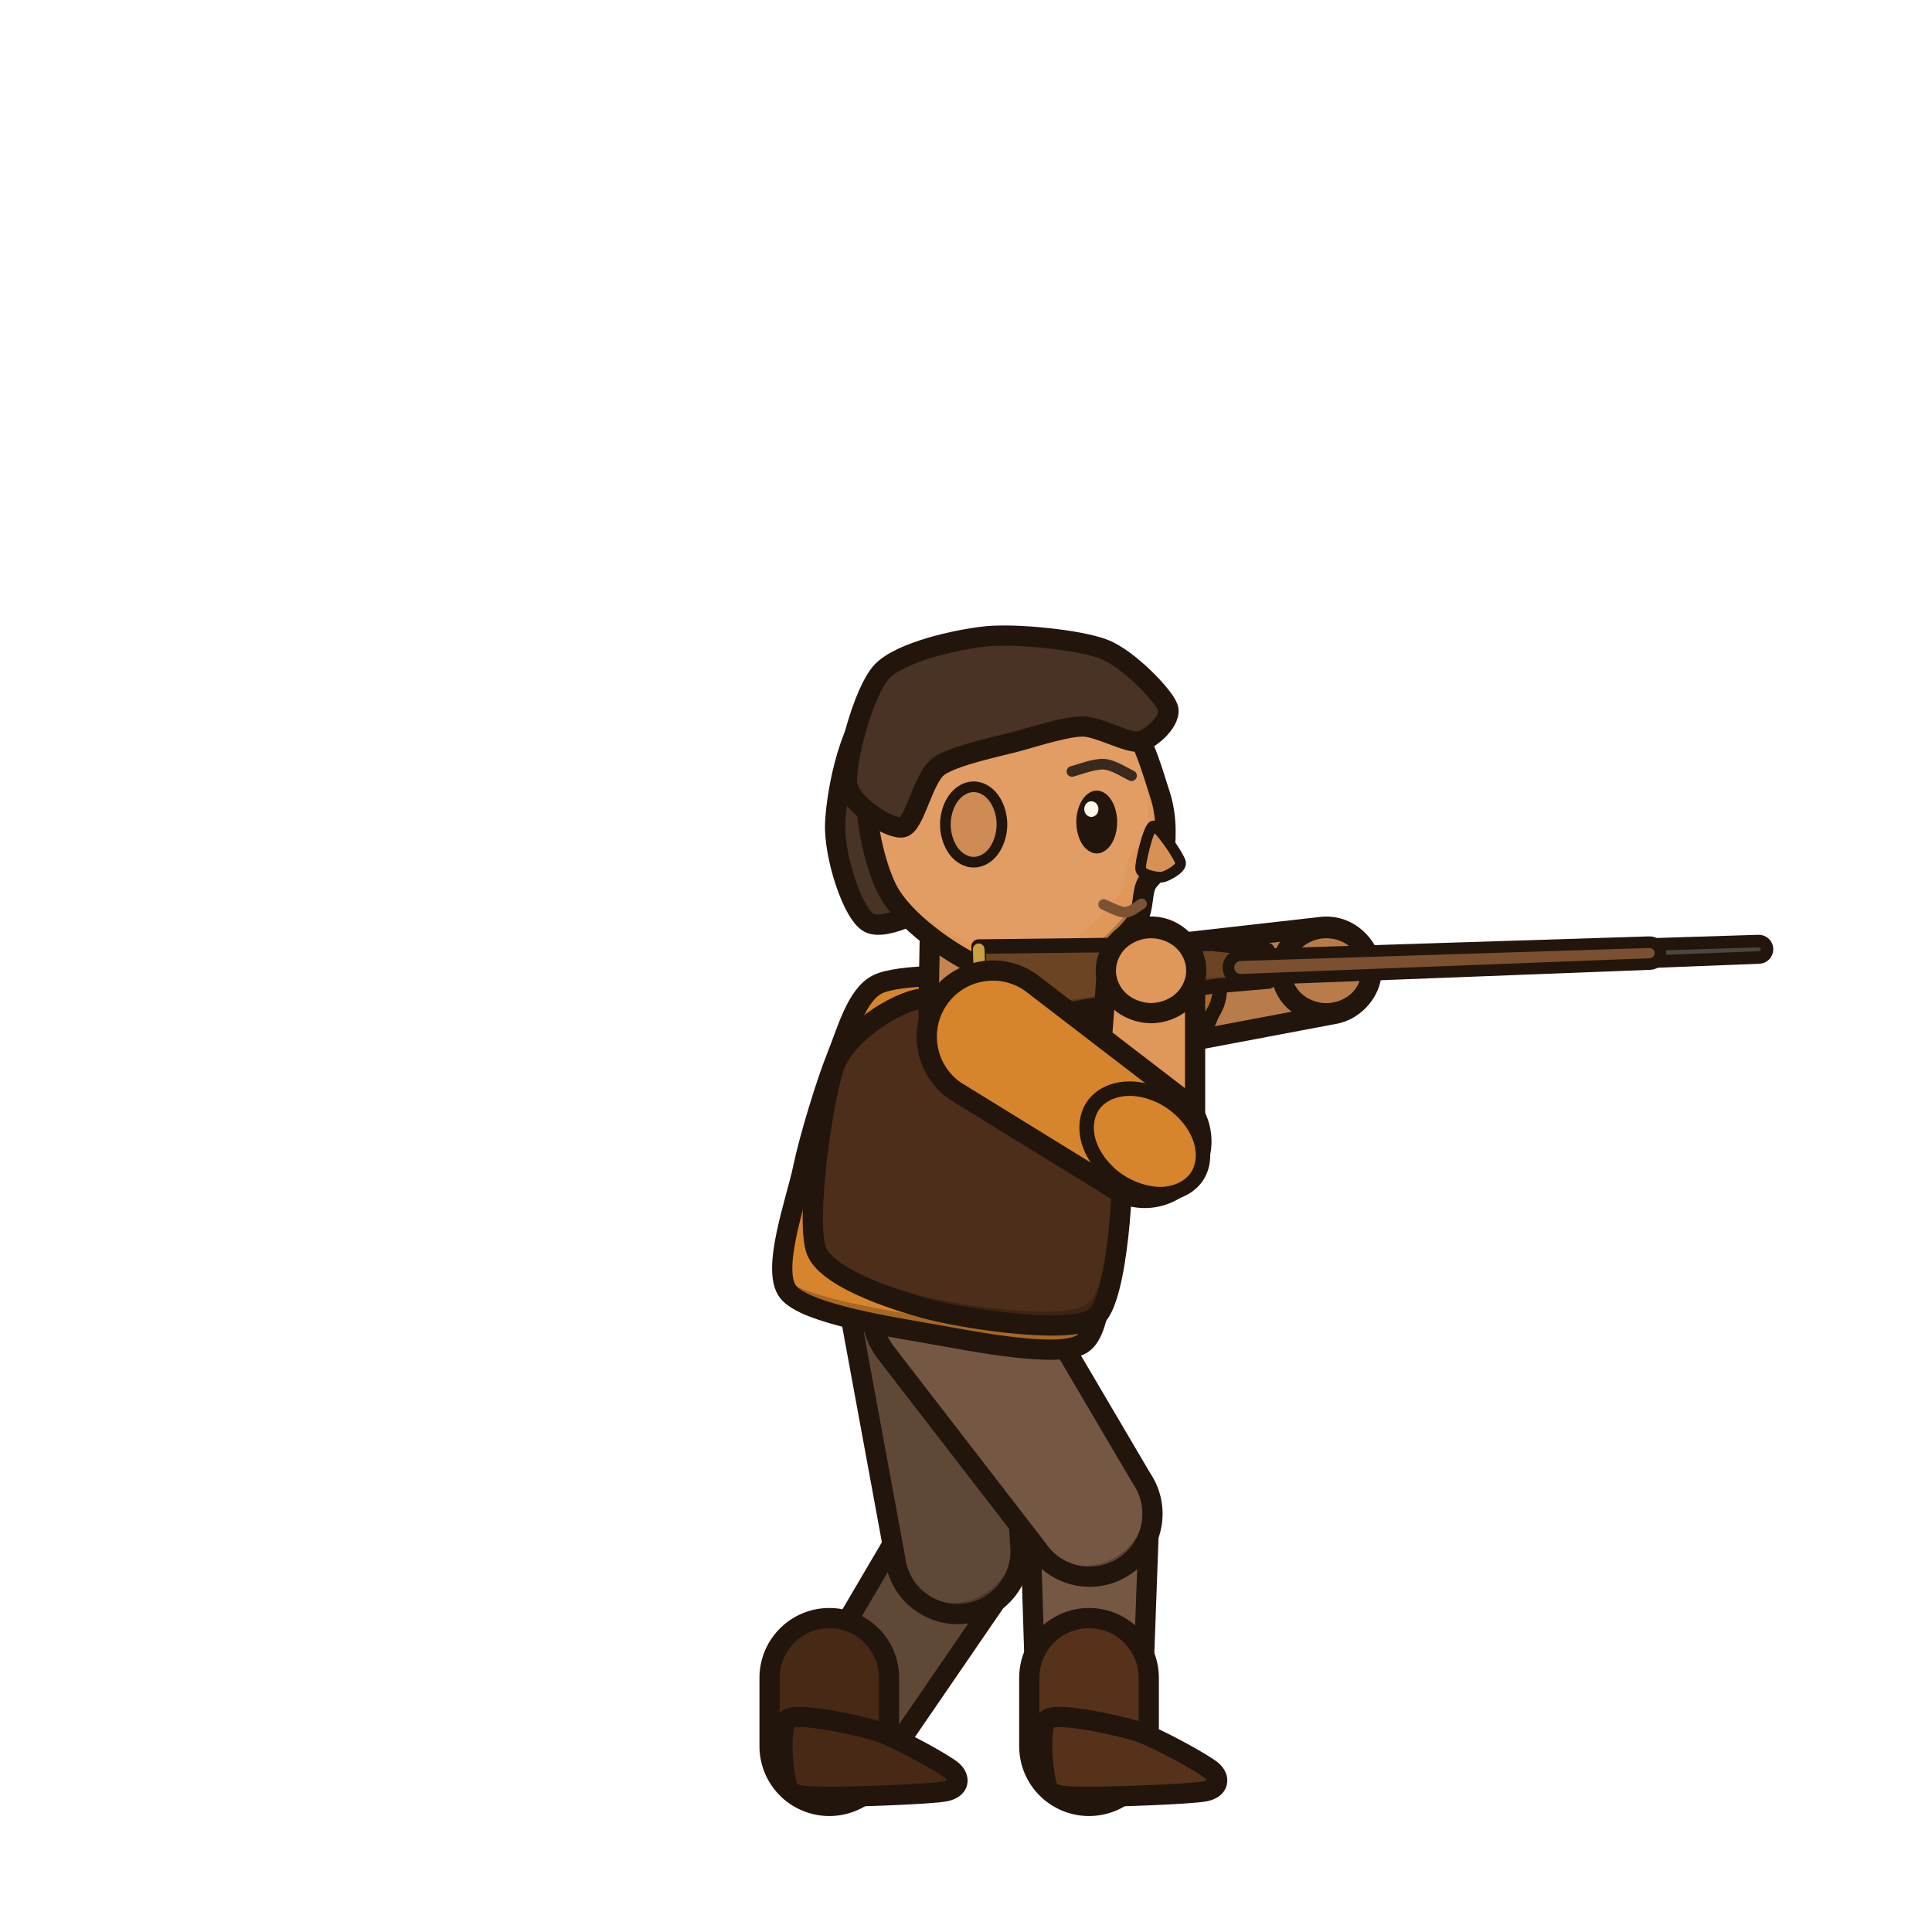
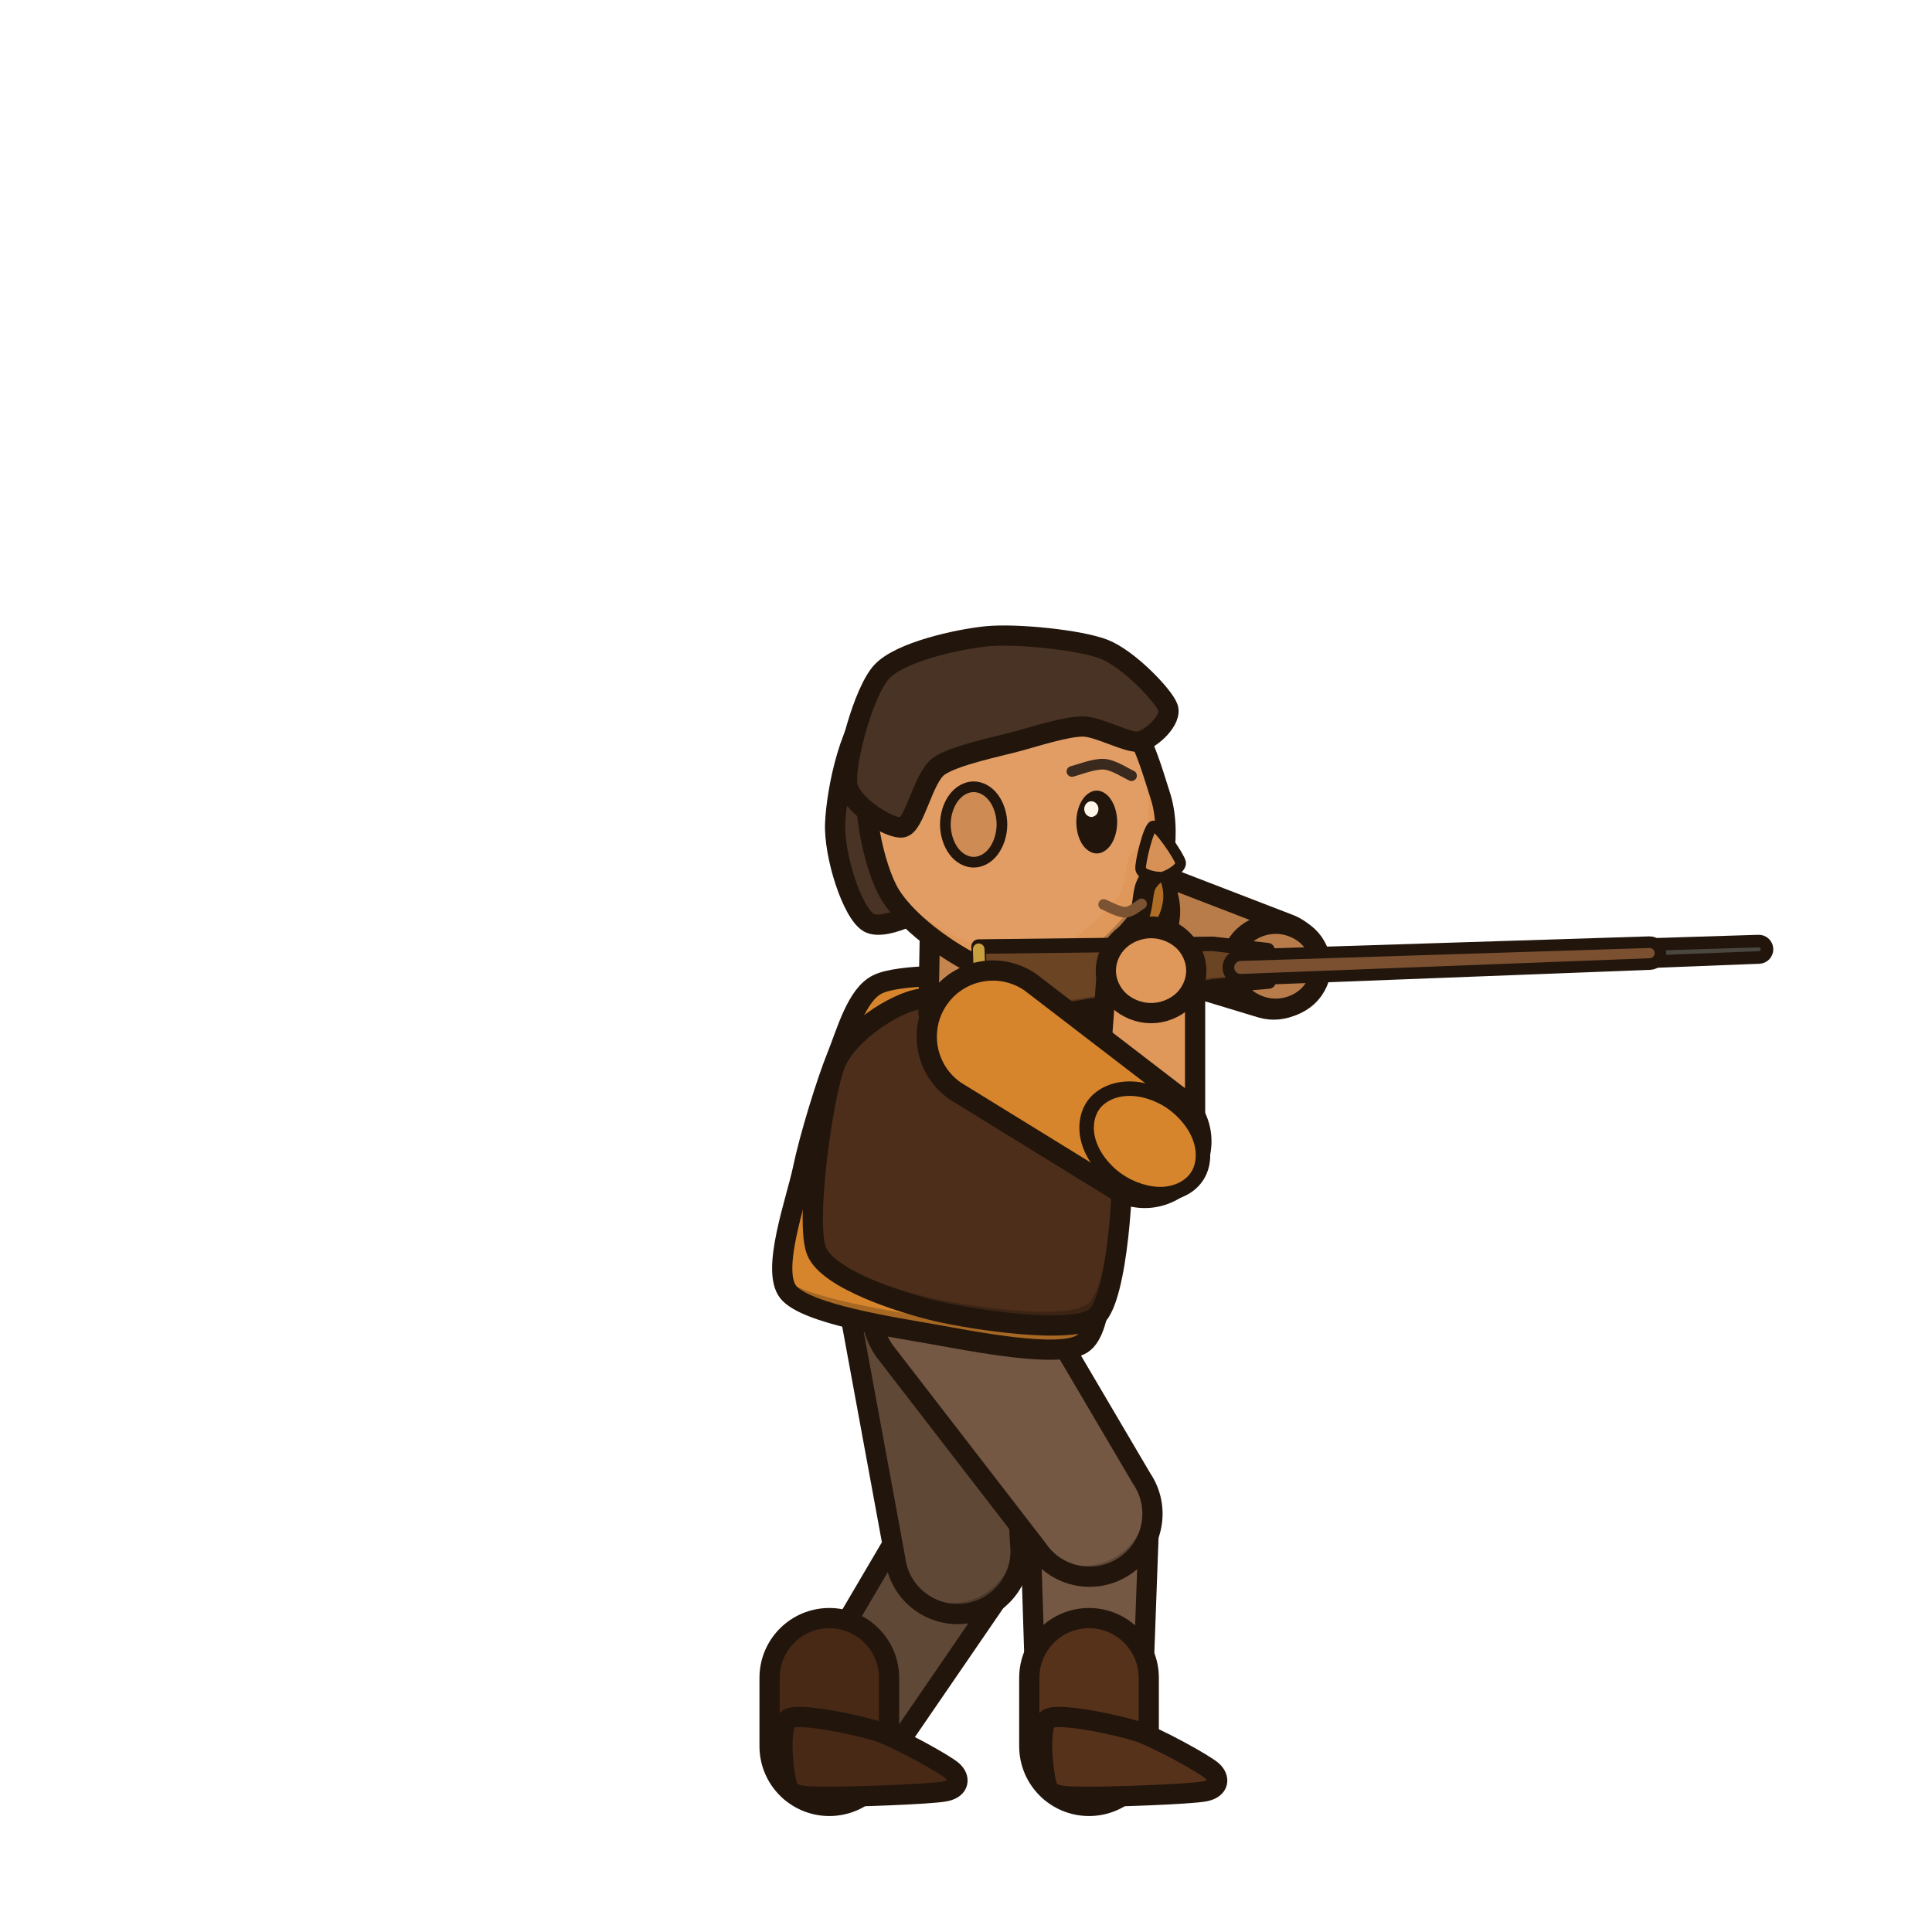
<svg xmlns="http://www.w3.org/2000/svg" width="400" height="400" viewBox="0 0 400 400">
  <defs>
    <clipPath id="ochre-aim-1-c-0">
-       <path d="M 13.45 62.21 L 25.88 63.62 A 3.22 3.22 0 0 0 26.84 57.25 L 14.55 54.93 A 3.68 3.68 0 0 0 13.45 62.21 Z" />
+       <path d="M 12.04 68.3 L 23.71 63.8 A 3.22 3.22 0 0 0 21.61 57.72 L 9.64 61.34 A 3.68 3.68 0 0 0 12.04 68.3 Z" />
    </clipPath>
    <clipPath id="ochre-aim-1-c-1">
-       <path d="M -0.2 60.55 L 13.16 62.62 A 4.14 4.14 0 0 0 14.84 54.52 L 1.77 51.09 A 4.83 4.83 0 0 0 -0.2 60.55 Z" />
+       <path d="M -2.44 59.42 L 8.08 67.91 A 4.14 4.14 0 0 0 13.6 61.74 L 4.01 52.22 A 4.83 4.83 0 0 0 -2.44 59.42 Z" />
    </clipPath>
    <clipPath id="ochre-aim-1-c-2">
-       <path d="M 29.67 60.43 C 29.67 61.24 29.31 62.06 28.7 62.63 C 28.1 63.21 27.22 63.55 26.36 63.55 C 25.5 63.55 24.63 63.21 24.02 62.63 C 23.41 62.06 23.05 61.24 23.05 60.43 C 23.05 59.63 23.41 58.8 24.02 58.23 C 24.63 57.66 25.5 57.32 26.36 57.32 C 27.22 57.32 28.1 57.66 28.7 58.23 C 29.31 58.8 29.67 59.63 29.67 60.43 Z" />
+       <path d="M 25.97 60.76 C 25.97 61.57 25.61 62.39 25 62.96 C 24.39 63.53 23.52 63.87 22.66 63.87 C 21.8 63.87 20.93 63.53 20.32 62.96 C 19.71 62.39 19.35 61.57 19.35 60.76 C 19.35 59.95 19.71 59.13 20.32 58.56 C 20.93 57.99 21.8 57.65 22.66 57.65 C 23.52 57.65 24.39 57.99 25 58.56 C 25.61 59.13 25.97 59.95 25.97 60.76 Z" />
    </clipPath>
    <clipPath id="ochre-aim-1-c-3">
      <path d="M 3.08 15.62 L -6.82 1.18 A 3.77 3.77 0 0 0 -13.18 5.22 L -4.3 20.31 A 4.37 4.37 0 0 0 3.08 15.62 Z" />
    </clipPath>
    <clipPath id="ochre-aim-1-c-4">
      <path d="M 2.92 36.82 L 3.96 18.52 A 4.6 4.6 0 0 0 -5.18 17.42 L -8.5 35.46 A 5.75 5.75 0 0 0 2.92 36.82 Z" />
    </clipPath>
    <clipPath id="ochre-aim-1-c-5">
      <path d="M -14.37 3.7 L -14.37 8.7 A 4.37 4.37 0 0 0 -5.63 8.7 L -5.63 3.7 A 4.37 4.37 0 0 0 -14.37 3.7 Z" />
    </clipPath>
    <clipPath id="ochre-aim-1-c-6">
      <path d="M -13 0.6 C -13.35 1.27 -13.76 5.21 -13 5.7 C -12.24 6.19 -7.9 5.24 -6.5 4.8 C -5.1 4.36 -1.58 2.41 -1 1.9 C -0.42 1.39 -0.45 0.62 -1.5 0.4 C -2.55 0.18 -8.66 -0.02 -10 0 C -11.34 0.02 -12.65 -0.06 -13 0.6 Z" />
    </clipPath>
    <clipPath id="ochre-aim-1-c-7">
      <path d="M 13.41 20.69 L 12.77 3.19 A 3.77 3.77 0 0 0 5.23 3.21 L 4.67 20.71 A 4.37 4.37 0 0 0 13.41 20.69 Z" />
    </clipPath>
    <clipPath id="ochre-aim-1-c-8">
      <path d="M 3.55 39.08 L 12.85 23.28 A 4.6 4.6 0 0 0 5.23 18.12 L -5.98 32.64 A 5.75 5.75 0 0 0 3.55 39.08 Z" />
    </clipPath>
    <clipPath id="ochre-aim-1-c-9">
      <path d="M 4.63 3.7 L 4.63 8.7 A 4.37 4.37 0 0 0 13.37 8.7 L 13.37 3.7 A 4.37 4.37 0 0 0 4.63 3.7 Z" />
    </clipPath>
    <clipPath id="ochre-aim-1-c-10">
      <path d="M 6 0.6 C 5.65 1.27 5.24 5.21 6 5.7 C 6.76 6.19 11.1 5.24 12.5 4.8 C 13.9 4.36 17.42 2.41 18 1.9 C 18.58 1.39 18.55 0.62 17.5 0.4 C 16.45 0.18 10.34 -0.02 9 0 C 7.66 0.02 6.35 -0.06 6 0.6 Z" />
    </clipPath>
    <clipPath id="ochre-aim-1-c-11">
      <path d="M -13.01 36.93 C -14.28 38.54 -12.41 43.63 -11.93 45.93 C -11.46 48.22 -10.19 52.33 -9.46 54.13 C -8.73 55.93 -8.01 58.69 -6.46 59.44 C -4.91 60.19 -0.03 60.17 2.19 59.78 C 4.42 59.39 8.88 57.83 10.21 56.5 C 11.53 55.18 12.1 51.79 12.13 49.86 C 12.15 47.92 10.88 44.22 10.4 41.99 C 9.91 39.76 10.2 34.22 8.49 33.13 C 6.79 32.05 0.48 33.33 -2.38 33.83 C -5.25 34.34 -11.73 35.31 -13.01 36.93 Z" />
    </clipPath>
    <clipPath id="ochre-aim-1-c-12">
      <path d="M -10.93 39.91 C -11.8 42.03 -10.44 51.52 -9.54 53.68 C -8.64 55.83 -5.21 58.15 -3.21 58.4 C -1.2 58.65 5.97 57.03 7.67 55.78 C 9.38 54.53 11.18 50.06 11.4 47.65 C 11.61 45.24 11.11 36.55 9.53 35.13 C 7.96 33.72 0.3 34.95 -2.09 35.51 C -4.47 36.06 -10.06 37.79 -10.93 39.91 Z" />
    </clipPath>
    <clipPath id="ochre-aim-1-c-13">
      <path d="M 6.03 83.43 C 4.7 84.21 -4.07 82.21 -6.28 80.49 C -8.49 78.76 -9.46 73.61 -9.57 71.26 C -9.69 68.92 -8.32 64.6 -7.09 63.94 C -5.86 63.28 -2.36 65.06 -0.91 66.62 C 0.54 68.19 2.15 72.6 3.14 74.99 C 4.12 77.37 7.37 82.65 6.03 83.43 Z" />
    </clipPath>
    <clipPath id="ochre-aim-1-c-14">
      <path d="M -2.74 57.9 L -2.64 63.25 A 4.37 4.37 0 0 0 6.08 62.71 L 5.53 57.4 A 4.14 4.14 0 0 0 -2.74 57.9 Z" />
    </clipPath>
    <clipPath id="ochre-aim-1-c-15">
      <path d="M -6.92 76.27 C -5.93 78.74 -1.83 82.28 0.81 82.87 C 3.44 83.47 8.64 81.66 10.65 80.22 C 12.66 78.79 13.63 75.02 14.2 73.29 C 14.77 71.56 14.61 69.65 14.45 68.66 C 14.3 67.67 13.49 67.41 13.16 66.68 C 12.83 65.94 13.06 64.71 12.26 63.74 C 11.47 62.78 9.56 60.7 7.87 60.24 C 6.18 59.79 3.03 59.8 0.99 60.73 C -1.06 61.65 -4.58 64.05 -5.77 66.39 C -6.95 68.72 -7.9 73.79 -6.92 76.27 Z" />
    </clipPath>
    <clipPath id="ochre-aim-1-c-16">
      <path d="M -8.69 74.08 C -8.89 75.6 -7.51 80.88 -6.15 82.32 C -4.79 83.76 -0.64 84.68 1.52 84.9 C 3.69 85.11 8.34 84.64 10.1 83.95 C 11.87 83.26 14.41 80.61 14.76 79.71 C 15.12 78.81 13.57 77.38 12.74 77.2 C 11.92 77.01 9.74 78.29 8.56 78.3 C 7.37 78.3 5.28 77.63 3.87 77.24 C 2.46 76.85 -0.89 76.19 -2.03 75.35 C -3.16 74.5 -3.75 71.09 -4.64 70.92 C -5.53 70.75 -8.48 72.56 -8.69 74.08 Z" />
    </clipPath>
    <clipPath id="ochre-aim-1-c-17">
      <path d="M 1.12 56.6 L 18.15 59.3 L 22.14 59.64 L 22.06 61.94 L 18.04 62.4 L 0.92 62.2 Z" />
    </clipPath>
    <clipPath id="ochre-aim-1-c-18">
      <path d="M 9.4 48.08 L 10.32 60.56 A 3.22 3.22 0 0 0 16.76 60.32 L 16.76 47.81 A 3.68 3.68 0 0 0 9.4 48.08 Z" />
    </clipPath>
    <clipPath id="ochre-aim-1-c-19">
      <path d="M 4.71 59.59 L 15.43 51.36 A 4.14 4.14 0 0 0 10.73 44.54 L -0.78 51.63 A 4.83 4.83 0 0 0 4.71 59.59 Z" />
    </clipPath>
    <clipPath id="ochre-aim-1-c-20">
      <path d="M 16.85 60.44 C 16.85 61.25 16.49 62.07 15.88 62.64 C 15.27 63.21 14.4 63.55 13.54 63.55 C 12.68 63.55 11.81 63.21 11.2 62.64 C 10.59 62.07 10.23 61.25 10.23 60.44 C 10.23 59.63 10.59 58.81 11.2 58.24 C 11.81 57.67 12.68 57.33 13.54 57.33 C 14.4 57.33 15.27 57.67 15.88 58.24 C 16.49 58.81 16.85 59.63 16.85 60.44 Z" />
    </clipPath>
  </defs>
  <g filter="url(#grain)" stroke-linejoin="round" stroke-linecap="round">
    <g transform="translate(200 372) scale(2.83 -2.83)">
      <g clip-path="url(#ochre-aim-1-c-0)">
-         <path d="M 13.45 62.21 L 25.88 63.62 A 3.22 3.22 0 0 0 26.84 57.25 L 14.55 54.93 A 3.68 3.68 0 0 0 13.45 62.21 Z" fill="#90613a" />
-         <path d="M 13.45 62.21 L 25.88 63.62 A 3.22 3.22 0 0 0 26.84 57.25 L 14.55 54.93 A 3.68 3.68 0 0 0 13.45 62.21 Z" fill="#b87c4a" transform="translate(-0.33 0.6)" />
+         <path d="M 12.04 68.3 L 23.71 63.8 A 3.22 3.22 0 0 0 21.61 57.72 L 9.64 61.34 A 3.68 3.68 0 0 0 12.04 68.3 Z" fill="#90613a" />
+         <path d="M 12.04 68.3 L 23.71 63.8 A 3.22 3.22 0 0 0 21.61 57.72 L 9.64 61.34 A 3.68 3.68 0 0 0 12.04 68.3 Z" fill="#b87c4a" transform="translate(-0.33 0.6)" />
      </g>
-       <path d="M 13.45 62.21 L 25.88 63.62 A 3.22 3.22 0 0 0 26.84 57.25 L 14.55 54.93 A 3.68 3.68 0 0 0 13.45 62.21 Z" fill="none" stroke="#22150c" stroke-width="1.48" stroke-linejoin="round" />
+       <path d="M 12.04 68.3 L 23.71 63.8 A 3.22 3.22 0 0 0 21.61 57.72 L 9.64 61.34 A 3.68 3.68 0 0 0 12.04 68.3 Z" fill="none" stroke="#22150c" stroke-width="1.48" stroke-linejoin="round" />
      <g clip-path="url(#ochre-aim-1-c-1)">
-         <path d="M -0.2 60.55 L 13.16 62.62 A 4.14 4.14 0 0 0 14.84 54.52 L 1.77 51.09 A 4.83 4.83 0 0 0 -0.2 60.55 Z" fill="#89551d" />
-         <path d="M -0.2 60.55 L 13.16 62.62 A 4.14 4.14 0 0 0 14.84 54.52 L 1.77 51.09 A 4.83 4.83 0 0 0 -0.2 60.55 Z" fill="#af6d25" transform="translate(-0.38 0.7)" />
+         <path d="M -2.44 59.42 L 8.08 67.91 A 4.14 4.14 0 0 0 13.6 61.74 L 4.01 52.22 A 4.83 4.83 0 0 0 -2.44 59.42 Z" fill="#89551d" />
+         <path d="M -2.44 59.42 L 8.08 67.91 A 4.14 4.14 0 0 0 13.6 61.74 L 4.01 52.22 A 4.83 4.83 0 0 0 -2.44 59.42 Z" fill="#af6d25" transform="translate(-0.38 0.7)" />
      </g>
-       <path d="M -0.2 60.55 L 13.16 62.62 A 4.14 4.14 0 0 0 14.84 54.52 L 1.77 51.09 A 4.83 4.83 0 0 0 -0.2 60.55 Z" fill="none" stroke="#22150c" stroke-width="1.48" stroke-linejoin="round" />
-       <path d="M 18.5 59.51 C 18.32 60.38 17.64 61.17 16.69 61.62 C 15.73 62.07 14.46 62.19 13.3 61.95 C 12.13 61.7 11.02 61.09 10.32 60.29 C 9.62 59.5 9.31 58.51 9.5 57.63 C 9.68 56.76 10.36 55.97 11.31 55.52 C 12.27 55.07 13.54 54.95 14.7 55.19 C 15.87 55.43 16.99 56.05 17.68 56.84 C 18.38 57.63 18.69 58.63 18.5 59.51 Z" fill="#af6d25" />
-       <path d="M 18.5 59.51 C 18.32 60.38 17.64 61.17 16.69 61.62 C 15.73 62.07 14.46 62.19 13.3 61.95 C 12.13 61.7 11.02 61.09 10.32 60.29 C 9.62 59.5 9.31 58.51 9.5 57.63 C 9.68 56.76 10.36 55.97 11.31 55.52 C 12.27 55.07 13.54 54.95 14.7 55.19 C 15.87 55.43 16.99 56.05 17.68 56.84 C 18.38 57.63 18.69 58.63 18.5 59.51 Z" fill="none" stroke="#22150c" stroke-width="1.06" stroke-linejoin="round" />
+       <path d="M -2.44 59.42 L 8.08 67.91 A 4.14 4.14 0 0 0 13.6 61.74 L 4.01 52.22 A 4.83 4.83 0 0 0 -2.44 59.42 Z" fill="none" stroke="#22150c" stroke-width="1.48" stroke-linejoin="round" />
+       <path d="M 14.27 67.89 C 13.67 68.56 12.68 68.9 11.63 68.81 C 10.58 68.72 9.43 68.19 8.54 67.39 C 7.65 66.6 7 65.51 6.79 64.47 C 6.58 63.44 6.82 62.42 7.41 61.76 C 8.01 61.09 8.99 60.75 10.04 60.84 C 11.09 60.93 12.25 61.46 13.14 62.26 C 14.03 63.05 14.68 64.14 14.89 65.18 C 15.1 66.21 14.86 67.23 14.27 67.89 Z" fill="#af6d25" />
+       <path d="M 14.27 67.89 C 13.67 68.56 12.68 68.9 11.63 68.81 C 10.58 68.72 9.43 68.19 8.54 67.39 C 7.65 66.6 7 65.51 6.79 64.47 C 6.58 63.44 6.82 62.42 7.41 61.76 C 8.01 61.09 8.99 60.75 10.04 60.84 C 11.09 60.93 12.25 61.46 13.14 62.26 C 14.03 63.05 14.68 64.14 14.89 65.18 C 15.1 66.21 14.86 67.23 14.27 67.89 Z" fill="none" stroke="#22150c" stroke-width="1.06" stroke-linejoin="round" />
      <g clip-path="url(#ochre-aim-1-c-2)">
-         <path d="M 29.67 60.43 C 29.67 61.24 29.31 62.06 28.7 62.63 C 28.1 63.21 27.22 63.55 26.36 63.55 C 25.5 63.55 24.63 63.21 24.02 62.63 C 23.41 62.06 23.05 61.24 23.05 60.43 C 23.05 59.63 23.41 58.8 24.02 58.23 C 24.63 57.66 25.5 57.32 26.36 57.32 C 27.22 57.32 28.1 57.66 28.7 58.23 C 29.31 58.8 29.67 59.63 29.67 60.43 Z" fill="#90613a" />
-         <path d="M 29.67 60.43 C 29.67 61.24 29.31 62.06 28.7 62.63 C 28.1 63.21 27.22 63.55 26.36 63.55 C 25.5 63.55 24.63 63.21 24.02 62.63 C 23.41 62.06 23.05 61.24 23.05 60.43 C 23.05 59.63 23.41 58.8 24.02 58.23 C 24.63 57.66 25.5 57.32 26.36 57.32 C 27.22 57.32 28.1 57.66 28.7 58.23 C 29.31 58.8 29.67 59.63 29.67 60.43 Z" fill="#b87c4a" transform="translate(-0.22 0.4)" />
+         <path d="M 25.97 60.76 C 25.97 61.57 25.61 62.39 25 62.96 C 24.39 63.53 23.52 63.87 22.66 63.87 C 21.8 63.87 20.93 63.53 20.32 62.96 C 19.71 62.39 19.35 61.57 19.35 60.76 C 19.35 59.95 19.71 59.13 20.32 58.56 C 20.93 57.99 21.8 57.65 22.66 57.65 C 23.52 57.65 24.39 57.99 25 58.56 C 25.61 59.13 25.97 59.95 25.97 60.76 Z" fill="#90613a" />
+         <path d="M 25.97 60.76 C 25.97 61.57 25.61 62.39 25 62.96 C 24.39 63.53 23.52 63.87 22.66 63.87 C 21.8 63.87 20.93 63.53 20.32 62.96 C 19.71 62.39 19.35 61.57 19.35 60.76 C 19.35 59.95 19.71 59.13 20.32 58.56 C 20.93 57.99 21.8 57.65 22.66 57.65 C 23.52 57.65 24.39 57.99 25 58.56 C 25.61 59.13 25.97 59.95 25.97 60.76 Z" fill="#b87c4a" transform="translate(-0.22 0.4)" />
      </g>
-       <path d="M 29.67 60.43 C 29.67 61.24 29.31 62.06 28.7 62.63 C 28.1 63.21 27.22 63.55 26.36 63.55 C 25.5 63.55 24.63 63.21 24.02 62.63 C 23.41 62.06 23.05 61.24 23.05 60.43 C 23.05 59.63 23.41 58.8 24.02 58.23 C 24.63 57.66 25.5 57.32 26.36 57.32 C 27.22 57.32 28.1 57.66 28.7 58.23 C 29.31 58.8 29.67 59.63 29.67 60.43 Z" fill="none" stroke="#22150c" stroke-width="1.48" stroke-linejoin="round" />
+       <path d="M 25.97 60.76 C 25.97 61.57 25.61 62.39 25 62.96 C 24.39 63.53 23.52 63.87 22.66 63.87 C 21.8 63.87 20.93 63.53 20.32 62.96 C 19.71 62.39 19.35 61.57 19.35 60.76 C 19.35 59.95 19.71 59.13 20.32 58.56 C 20.93 57.99 21.8 57.65 22.66 57.65 C 23.52 57.65 24.39 57.99 25 58.56 C 25.61 59.13 25.97 59.95 25.97 60.76 Z" fill="none" stroke="#22150c" stroke-width="1.48" stroke-linejoin="round" />
      <g clip-path="url(#ochre-aim-1-c-3)">
        <path d="M 3.08 15.62 L -6.82 1.18 A 3.77 3.77 0 0 0 -13.18 5.22 L -4.3 20.31 A 4.37 4.37 0 0 0 3.08 15.62 Z" fill="#4b382b" />
        <path d="M 3.08 15.62 L -6.82 1.18 A 3.77 3.77 0 0 0 -13.18 5.22 L -4.3 20.31 A 4.37 4.37 0 0 0 3.08 15.62 Z" fill="#604837" transform="translate(-0.38 0.7)" />
      </g>
      <path d="M 3.08 15.62 L -6.82 1.18 A 3.77 3.77 0 0 0 -13.18 5.22 L -4.3 20.31 A 4.37 4.37 0 0 0 3.08 15.62 Z" fill="none" stroke="#22150c" stroke-width="1.48" stroke-linejoin="round" />
      <g clip-path="url(#ochre-aim-1-c-4)">
        <path d="M 2.92 36.82 L 3.96 18.52 A 4.6 4.6 0 0 0 -5.18 17.42 L -8.5 35.46 A 5.75 5.75 0 0 0 2.92 36.82 Z" fill="#4b382b" />
        <path d="M 2.92 36.82 L 3.96 18.52 A 4.6 4.6 0 0 0 -5.18 17.42 L -8.5 35.46 A 5.75 5.75 0 0 0 2.92 36.82 Z" fill="#604837" transform="translate(-0.44 0.8)" />
      </g>
      <path d="M 2.92 36.82 L 3.96 18.52 A 4.6 4.6 0 0 0 -5.18 17.42 L -8.5 35.46 A 5.75 5.75 0 0 0 2.92 36.82 Z" fill="none" stroke="#22150c" stroke-width="1.48" stroke-linejoin="round" />
      <g clip-path="url(#ochre-aim-1-c-5)">
        <path d="M -14.37 3.7 L -14.37 8.7 A 4.37 4.37 0 0 0 -5.63 8.7 L -5.63 3.7 A 4.37 4.37 0 0 0 -14.37 3.7 Z" fill="#372011" />
        <path d="M -14.37 3.7 L -14.37 8.7 A 4.37 4.37 0 0 0 -5.63 8.7 L -5.63 3.7 A 4.37 4.37 0 0 0 -14.37 3.7 Z" fill="#472916" transform="translate(-0.28 0.5)" />
      </g>
      <path d="M -14.37 3.7 L -14.37 8.7 A 4.37 4.37 0 0 0 -5.63 8.7 L -5.63 3.7 A 4.37 4.37 0 0 0 -14.37 3.7 Z" fill="none" stroke="#22150c" stroke-width="1.48" stroke-linejoin="round" />
      <g clip-path="url(#ochre-aim-1-c-6)">
        <path d="M -13 0.6 C -13.35 1.27 -13.76 5.21 -13 5.7 C -12.24 6.19 -7.9 5.24 -6.5 4.8 C -5.1 4.36 -1.58 2.41 -1 1.9 C -0.42 1.39 -0.45 0.62 -1.5 0.4 C -2.55 0.18 -8.66 -0.02 -10 0 C -11.34 0.02 -12.65 -0.06 -13 0.6 Z" fill="#372011" />
        <path d="M -13 0.6 C -13.35 1.27 -13.76 5.21 -13 5.7 C -12.24 6.19 -7.9 5.24 -6.5 4.8 C -5.1 4.36 -1.58 2.41 -1 1.9 C -0.42 1.39 -0.45 0.62 -1.5 0.4 C -2.55 0.18 -8.66 -0.02 -10 0 C -11.34 0.02 -12.65 -0.06 -13 0.6 Z" fill="#472916" transform="translate(-0.28 0.5)" />
      </g>
      <path d="M -13 0.6 C -13.35 1.27 -13.76 5.21 -13 5.7 C -12.24 6.19 -7.9 5.24 -6.5 4.8 C -5.1 4.36 -1.58 2.41 -1 1.9 C -0.42 1.39 -0.45 0.62 -1.5 0.4 C -2.55 0.18 -8.66 -0.02 -10 0 C -11.34 0.02 -12.65 -0.06 -13 0.6 Z" fill="none" stroke="#22150c" stroke-width="1.48" stroke-linejoin="round" />
      <g clip-path="url(#ochre-aim-1-c-7)">
        <path d="M 13.41 20.69 L 12.77 3.19 A 3.77 3.77 0 0 0 5.23 3.21 L 4.67 20.71 A 4.37 4.37 0 0 0 13.41 20.69 Z" fill="#5b4534" />
        <path d="M 13.41 20.69 L 12.77 3.19 A 3.77 3.77 0 0 0 5.23 3.21 L 4.67 20.71 A 4.37 4.37 0 0 0 13.41 20.69 Z" fill="#755843" transform="translate(-0.38 0.7)" />
      </g>
      <path d="M 13.41 20.69 L 12.77 3.19 A 3.77 3.77 0 0 0 5.23 3.21 L 4.67 20.71 A 4.37 4.37 0 0 0 13.41 20.69 Z" fill="none" stroke="#22150c" stroke-width="1.48" stroke-linejoin="round" />
      <g clip-path="url(#ochre-aim-1-c-8)">
        <path d="M 3.55 39.08 L 12.85 23.28 A 4.6 4.6 0 0 0 5.23 18.12 L -5.98 32.64 A 5.75 5.75 0 0 0 3.55 39.08 Z" fill="#5b4534" />
        <path d="M 3.55 39.08 L 12.85 23.28 A 4.6 4.6 0 0 0 5.23 18.12 L -5.98 32.64 A 5.75 5.75 0 0 0 3.55 39.08 Z" fill="#755843" transform="translate(-0.44 0.8)" />
      </g>
      <path d="M 3.55 39.08 L 12.85 23.28 A 4.6 4.6 0 0 0 5.23 18.12 L -5.98 32.64 A 5.75 5.75 0 0 0 3.55 39.08 Z" fill="none" stroke="#22150c" stroke-width="1.48" stroke-linejoin="round" />
      <g clip-path="url(#ochre-aim-1-c-9)">
        <path d="M 4.63 3.7 L 4.63 8.7 A 4.37 4.37 0 0 0 13.37 8.7 L 13.37 3.7 A 4.37 4.37 0 0 0 4.63 3.7 Z" fill="#442715" />
        <path d="M 4.63 3.7 L 4.63 8.7 A 4.37 4.37 0 0 0 13.37 8.7 L 13.37 3.7 A 4.37 4.37 0 0 0 4.63 3.7 Z" fill="#57321b" transform="translate(-0.28 0.5)" />
      </g>
      <path d="M 4.63 3.7 L 4.63 8.7 A 4.37 4.37 0 0 0 13.37 8.7 L 13.37 3.7 A 4.37 4.37 0 0 0 4.63 3.7 Z" fill="none" stroke="#22150c" stroke-width="1.48" stroke-linejoin="round" />
      <g clip-path="url(#ochre-aim-1-c-10)">
        <path d="M 6 0.6 C 5.65 1.27 5.24 5.21 6 5.7 C 6.76 6.19 11.1 5.24 12.5 4.8 C 13.9 4.36 17.42 2.41 18 1.9 C 18.58 1.39 18.55 0.62 17.5 0.4 C 16.45 0.18 10.34 -0.02 9 0 C 7.66 0.02 6.35 -0.06 6 0.6 Z" fill="#442715" />
        <path d="M 6 0.6 C 5.65 1.27 5.24 5.21 6 5.7 C 6.76 6.19 11.1 5.24 12.5 4.8 C 13.9 4.36 17.42 2.41 18 1.9 C 18.58 1.39 18.55 0.62 17.5 0.4 C 16.45 0.18 10.34 -0.02 9 0 C 7.66 0.02 6.35 -0.06 6 0.6 Z" fill="#57321b" transform="translate(-0.28 0.5)" />
      </g>
      <path d="M 6 0.6 C 5.65 1.27 5.24 5.21 6 5.7 C 6.76 6.19 11.1 5.24 12.5 4.8 C 13.9 4.36 17.42 2.41 18 1.9 C 18.58 1.39 18.55 0.62 17.5 0.4 C 16.45 0.18 10.34 -0.02 9 0 C 7.66 0.02 6.35 -0.06 6 0.6 Z" fill="none" stroke="#22150c" stroke-width="1.48" stroke-linejoin="round" />
      <g clip-path="url(#ochre-aim-1-c-11)">
        <path d="M -13.01 36.93 C -14.28 38.54 -12.41 43.63 -11.93 45.93 C -11.46 48.22 -10.19 52.33 -9.46 54.13 C -8.73 55.93 -8.01 58.69 -6.46 59.44 C -4.91 60.19 -0.03 60.17 2.19 59.78 C 4.42 59.39 8.88 57.83 10.21 56.5 C 11.53 55.18 12.1 51.79 12.13 49.86 C 12.15 47.92 10.88 44.22 10.4 41.99 C 9.91 39.76 10.2 34.22 8.49 33.13 C 6.79 32.05 0.48 33.33 -2.38 33.83 C -5.25 34.34 -11.73 35.31 -13.01 36.93 Z" fill="#a76823" />
        <path d="M -13.01 36.93 C -14.28 38.54 -12.41 43.63 -11.93 45.93 C -11.46 48.22 -10.19 52.33 -9.46 54.13 C -8.73 55.93 -8.01 58.69 -6.46 59.44 C -4.91 60.19 -0.03 60.17 2.19 59.78 C 4.42 59.39 8.88 57.83 10.21 56.5 C 11.53 55.18 12.1 51.79 12.13 49.86 C 12.15 47.92 10.88 44.22 10.4 41.99 C 9.91 39.76 10.2 34.22 8.49 33.13 C 6.79 32.05 0.48 33.33 -2.38 33.83 C -5.25 34.34 -11.73 35.31 -13.01 36.93 Z" fill="#d6852d" transform="translate(-0.72 1.3)" />
      </g>
      <path d="M -13.01 36.93 C -14.28 38.54 -12.41 43.63 -11.93 45.93 C -11.46 48.22 -10.19 52.33 -9.46 54.13 C -8.73 55.93 -8.01 58.69 -6.46 59.44 C -4.91 60.19 -0.03 60.17 2.19 59.78 C 4.42 59.39 8.88 57.83 10.21 56.5 C 11.53 55.18 12.1 51.79 12.13 49.86 C 12.15 47.92 10.88 44.22 10.4 41.99 C 9.91 39.76 10.2 34.22 8.49 33.13 C 6.79 32.05 0.48 33.33 -2.38 33.83 C -5.25 34.34 -11.73 35.31 -13.01 36.93 Z" fill="none" stroke="#22150c" stroke-width="1.48" stroke-linejoin="round" />
      <g clip-path="url(#ochre-aim-1-c-12)">
        <path d="M -10.93 39.91 C -11.8 42.03 -10.44 51.52 -9.54 53.68 C -8.64 55.83 -5.21 58.15 -3.21 58.4 C -1.2 58.65 5.97 57.03 7.67 55.78 C 9.38 54.53 11.18 50.06 11.4 47.65 C 11.61 45.24 11.11 36.55 9.53 35.13 C 7.96 33.72 0.3 34.95 -2.09 35.51 C -4.47 36.06 -10.06 37.79 -10.93 39.91 Z" fill="#3b2414" />
        <path d="M -10.93 39.91 C -11.8 42.03 -10.44 51.52 -9.54 53.68 C -8.64 55.83 -5.21 58.15 -3.21 58.4 C -1.2 58.65 5.97 57.03 7.67 55.78 C 9.38 54.53 11.18 50.06 11.4 47.65 C 11.61 45.24 11.11 36.55 9.53 35.13 C 7.96 33.72 0.3 34.95 -2.09 35.51 C -4.47 36.06 -10.06 37.79 -10.93 39.91 Z" fill="#4c2e1a" transform="translate(-0.55 1)" />
      </g>
      <path d="M -10.93 39.91 C -11.8 42.03 -10.44 51.52 -9.54 53.68 C -8.64 55.83 -5.21 58.15 -3.21 58.4 C -1.2 58.65 5.97 57.03 7.67 55.78 C 9.38 54.53 11.18 50.06 11.4 47.65 C 11.61 45.24 11.11 36.55 9.53 35.13 C 7.96 33.72 0.3 34.95 -2.09 35.51 C -4.47 36.06 -10.06 37.79 -10.93 39.91 Z" fill="none" stroke="#22150c" stroke-width="1.48" stroke-linejoin="round" />
      <g clip-path="url(#ochre-aim-1-c-13)">
        <path d="M 6.03 83.43 C 4.7 84.21 -4.07 82.21 -6.28 80.49 C -8.49 78.76 -9.46 73.61 -9.57 71.26 C -9.69 68.92 -8.32 64.6 -7.09 63.94 C -5.86 63.28 -2.36 65.06 -0.91 66.62 C 0.54 68.19 2.15 72.6 3.14 74.99 C 4.12 77.37 7.37 82.65 6.03 83.43 Z" fill="#39281c" />
        <path d="M 6.03 83.43 C 4.7 84.21 -4.07 82.21 -6.28 80.49 C -8.49 78.76 -9.46 73.61 -9.57 71.26 C -9.69 68.92 -8.32 64.6 -7.09 63.94 C -5.86 63.28 -2.36 65.06 -0.91 66.62 C 0.54 68.19 2.15 72.6 3.14 74.99 C 4.12 77.37 7.37 82.65 6.03 83.43 Z" fill="#493324" transform="translate(-0.38 0.7)" />
      </g>
      <path d="M 6.03 83.43 C 4.7 84.21 -4.07 82.21 -6.28 80.49 C -8.49 78.76 -9.46 73.61 -9.57 71.26 C -9.69 68.92 -8.32 64.6 -7.09 63.94 C -5.86 63.28 -2.36 65.06 -0.91 66.62 C 0.54 68.19 2.15 72.6 3.14 74.99 C 4.12 77.37 7.37 82.65 6.03 83.43 Z" fill="none" stroke="#22150c" stroke-width="1.48" stroke-linejoin="round" />
      <g clip-path="url(#ochre-aim-1-c-14)">
        <path d="M -2.74 57.9 L -2.64 63.25 A 4.37 4.37 0 0 0 6.08 62.71 L 5.53 57.4 A 4.14 4.14 0 0 0 -2.74 57.9 Z" fill="#9a683e" />
        <path d="M -2.74 57.9 L -2.64 63.25 A 4.37 4.37 0 0 0 6.08 62.71 L 5.53 57.4 A 4.14 4.14 0 0 0 -2.74 57.9 Z" fill="#c5854f" transform="translate(-0.28 0.5)" />
      </g>
      <path d="M -2.74 57.9 L -2.64 63.25 A 4.37 4.37 0 0 0 6.08 62.71 L 5.53 57.4 A 4.14 4.14 0 0 0 -2.74 57.9 Z" fill="none" stroke="#22150c" stroke-width="1.48" stroke-linejoin="round" />
      <g clip-path="url(#ochre-aim-1-c-15)">
        <path d="M -6.92 76.27 C -5.93 78.74 -1.83 82.28 0.81 82.87 C 3.44 83.47 8.64 81.66 10.65 80.22 C 12.66 78.79 13.63 75.02 14.2 73.29 C 14.77 71.56 14.61 69.65 14.45 68.66 C 14.3 67.67 13.49 67.41 13.16 66.68 C 12.83 65.94 13.06 64.71 12.26 63.74 C 11.47 62.78 9.56 60.7 7.87 60.24 C 6.18 59.79 3.03 59.8 0.99 60.73 C -1.06 61.65 -4.58 64.05 -5.77 66.39 C -6.95 68.72 -7.9 73.79 -6.92 76.27 Z" fill="#af7646" />
        <path d="M -6.92 76.27 C -5.93 78.74 -1.83 82.28 0.81 82.87 C 3.44 83.47 8.64 81.66 10.65 80.22 C 12.66 78.79 13.63 75.02 14.2 73.29 C 14.77 71.56 14.61 69.65 14.45 68.66 C 14.3 67.67 13.49 67.41 13.16 66.68 C 12.83 65.94 13.06 64.71 12.26 63.74 C 11.47 62.78 9.56 60.7 7.87 60.24 C 6.18 59.79 3.03 59.8 0.99 60.73 C -1.06 61.65 -4.58 64.05 -5.77 66.39 C -6.95 68.72 -7.9 73.79 -6.92 76.27 Z" fill="#e0975a" transform="translate(-0.5 0.9)" />
        <path d="M -6.92 76.27 C -5.93 78.74 -1.83 82.28 0.81 82.87 C 3.44 83.47 8.64 81.66 10.65 80.22 C 12.66 78.79 13.63 75.02 14.2 73.29 C 14.77 71.56 14.61 69.65 14.45 68.66 C 14.3 67.67 13.49 67.41 13.16 66.68 C 12.83 65.94 13.06 64.71 12.26 63.74 C 11.47 62.78 9.56 60.7 7.87 60.24 C 6.18 59.79 3.03 59.8 0.99 60.73 C -1.06 61.65 -4.58 64.05 -5.77 66.39 C -6.95 68.72 -7.9 73.79 -6.92 76.27 Z" fill="#e4a36e" transform="translate(-1.26 1.98)" opacity="0.55" />
      </g>
      <path d="M -6.92 76.27 C -5.93 78.74 -1.83 82.28 0.81 82.87 C 3.44 83.47 8.64 81.66 10.65 80.22 C 12.66 78.79 13.63 75.02 14.2 73.29 C 14.77 71.56 14.61 69.65 14.45 68.66 C 14.3 67.67 13.49 67.41 13.16 66.68 C 12.83 65.94 13.06 64.71 12.26 63.74 C 11.47 62.78 9.56 60.7 7.87 60.24 C 6.18 59.79 3.03 59.8 0.99 60.73 C -1.06 61.65 -4.58 64.05 -5.77 66.39 C -6.95 68.72 -7.9 73.79 -6.92 76.27 Z" fill="none" stroke="#22150c" stroke-width="1.48" stroke-linejoin="round" />
      <path d="M 2.63 71.13 C 2.63 71.85 2.4 72.58 2.02 73.08 C 1.65 73.59 1.1 73.89 0.56 73.89 C 0.02 73.89 -0.52 73.59 -0.9 73.08 C -1.28 72.58 -1.51 71.85 -1.51 71.13 C -1.51 70.42 -1.28 69.69 -0.9 69.18 C -0.52 68.67 0.02 68.37 0.56 68.37 C 1.1 68.37 1.65 68.67 2.02 69.18 C 2.4 69.69 2.63 70.42 2.63 71.13 Z" fill="#ce8b53" />
      <path d="M 2.63 71.13 C 2.63 71.85 2.4 72.58 2.02 73.08 C 1.65 73.59 1.1 73.89 0.56 73.89 C 0.02 73.89 -0.52 73.59 -0.9 73.08 C -1.28 72.58 -1.51 71.85 -1.51 71.13 C -1.51 70.42 -1.28 69.69 -0.9 69.18 C -0.52 68.67 0.02 68.37 0.56 68.37 C 1.1 68.37 1.65 68.67 2.02 69.18 C 2.4 69.69 2.63 70.42 2.63 71.13 Z" fill="none" stroke="#22150c" stroke-width="0.78" stroke-linejoin="round" />
      <path d="M 11.06 71.31 C 11.06 71.9 10.9 72.51 10.62 72.93 C 10.35 73.36 9.95 73.61 9.57 73.61 C 9.18 73.61 8.78 73.36 8.51 72.93 C 8.23 72.51 8.07 71.9 8.07 71.31 C 8.07 70.71 8.23 70.1 8.51 69.68 C 8.78 69.26 9.18 69.01 9.57 69.01 C 9.95 69.01 10.35 69.26 10.62 69.68 C 10.9 70.1 11.06 70.71 11.06 71.31 Z" fill="#22150c" />
      <path d="M 9.69 72.26 C 9.69 72.41 9.63 72.56 9.54 72.66 C 9.44 72.77 9.3 72.83 9.17 72.83 C 9.04 72.83 8.9 72.77 8.8 72.66 C 8.71 72.56 8.65 72.41 8.65 72.26 C 8.65 72.11 8.71 71.96 8.8 71.85 C 8.9 71.75 9.04 71.68 9.17 71.68 C 9.3 71.68 9.44 71.75 9.54 71.85 C 9.63 71.96 9.69 72.11 9.69 72.26 Z" fill="#fff8ea" />
      <path d="M 7.75 75.01 C 8.14 75.1 9.37 75.59 10.09 75.54 C 10.82 75.49 11.77 74.84 12.11 74.7" fill="none" stroke="#3a291d" stroke-width="0.78" stroke-linecap="round" stroke-linejoin="round" />
      <path d="M 13.7 71.02 C 14.04 71.08 15.62 68.78 15.7 68.34 C 15.78 67.91 14.7 67.34 14.36 67.28 C 14.02 67.23 12.86 67.42 12.78 67.86 C 12.71 68.29 13.36 70.96 13.7 71.02 Z" fill="#d79156" />
      <path d="M 13.7 71.02 C 14.04 71.08 15.62 68.78 15.7 68.34 C 15.78 67.91 14.7 67.34 14.36 67.28 C 14.02 67.23 12.86 67.42 12.78 67.86 C 12.71 68.29 13.36 70.96 13.7 71.02 Z" fill="none" stroke="#22150c" stroke-width="0.78" stroke-linejoin="round" />
      <path d="M 10.07 65.28 C 10.33 65.18 11.18 64.7 11.64 64.71 C 12.1 64.71 12.64 65.21 12.84 65.32" fill="none" stroke="#7b5332" stroke-width="0.78" stroke-linecap="round" stroke-linejoin="round" />
      <g clip-path="url(#ochre-aim-1-c-16)">
        <path d="M -8.69 74.08 C -8.89 75.6 -7.51 80.88 -6.15 82.32 C -4.79 83.76 -0.64 84.68 1.52 84.9 C 3.69 85.11 8.34 84.64 10.1 83.95 C 11.87 83.26 14.41 80.61 14.76 79.71 C 15.12 78.81 13.57 77.38 12.74 77.2 C 11.92 77.01 9.74 78.29 8.56 78.3 C 7.37 78.3 5.28 77.63 3.87 77.24 C 2.46 76.85 -0.89 76.19 -2.03 75.35 C -3.16 74.5 -3.75 71.09 -4.64 70.92 C -5.53 70.75 -8.48 72.56 -8.69 74.08 Z" fill="#39281c" />
        <path d="M -8.69 74.08 C -8.89 75.6 -7.51 80.88 -6.15 82.32 C -4.79 83.76 -0.64 84.68 1.52 84.9 C 3.69 85.11 8.34 84.64 10.1 83.95 C 11.87 83.26 14.41 80.61 14.76 79.71 C 15.12 78.81 13.57 77.38 12.74 77.2 C 11.92 77.01 9.74 78.29 8.56 78.3 C 7.37 78.3 5.28 77.63 3.87 77.24 C 2.46 76.85 -0.89 76.19 -2.03 75.35 C -3.16 74.5 -3.75 71.09 -4.64 70.92 C -5.53 70.75 -8.48 72.56 -8.69 74.08 Z" fill="#493324" transform="translate(-0.38 0.7)" />
      </g>
      <path d="M -8.69 74.08 C -8.89 75.6 -7.51 80.88 -6.15 82.32 C -4.79 83.76 -0.64 84.68 1.52 84.9 C 3.69 85.11 8.34 84.64 10.1 83.95 C 11.87 83.26 14.41 80.61 14.76 79.71 C 15.12 78.81 13.57 77.38 12.74 77.2 C 11.92 77.01 9.74 78.29 8.56 78.3 C 7.37 78.3 5.28 77.63 3.87 77.24 C 2.46 76.85 -0.89 76.19 -2.03 75.35 C -3.16 74.5 -3.75 71.09 -4.64 70.92 C -5.53 70.75 -8.48 72.56 -8.69 74.08 Z" fill="none" stroke="#22150c" stroke-width="1.48" stroke-linejoin="round" />
      <g clip-path="url(#ochre-aim-1-c-17)">
        <path d="M 1.12 56.6 L 18.15 59.3 L 22.14 59.64 L 22.06 61.94 L 18.04 62.4 L 0.92 62.2 Z" fill="#53351c" />
        <path d="M 1.12 56.6 L 18.15 59.3 L 22.14 59.64 L 22.06 61.94 L 18.04 62.4 L 0.92 62.2 Z" fill="#6b4424" transform="translate(-0.33 0.6)" />
      </g>
      <path d="M 1.12 56.6 L 18.15 59.3 L 22.14 59.64 L 22.06 61.94 L 18.04 62.4 L 0.92 62.2 Z" fill="none" stroke="#22150c" stroke-width="1.06" stroke-linejoin="round" />
      <path d="M 20.07 61.42 L 57.98 62.6 A 0.6 0.6 0 0 0 58.02 61.4 L 20.13 59.92 A 0.75 0.75 0 0 0 20.07 61.42 Z" fill="#4a4640" />
      <path d="M 20.07 61.42 L 57.98 62.6 A 0.6 0.6 0 0 0 58.02 61.4 L 20.13 59.92 A 0.75 0.75 0 0 0 20.07 61.42 Z" fill="none" stroke="#22150c" stroke-width="0.92" stroke-linejoin="round" />
      <path d="M 20.07 61.57 L 49.98 62.52 A 0.8 0.8 0 0 0 50.03 60.92 L 20.13 59.77 A 0.9 0.9 0 0 0 20.07 61.57 Z" fill="#7a5030" />
      <path d="M 20.07 61.57 L 49.98 62.52 A 0.8 0.8 0 0 0 50.03 60.92 L 20.13 59.77 A 0.9 0.9 0 0 0 20.07 61.57 Z" fill="none" stroke="#22150c" stroke-width="0.85" stroke-linejoin="round" />
      <path d="M 1.11 56.8 L 0.93 62" fill="none" stroke="#c8a040" stroke-width="0.85" stroke-linecap="round" stroke-linejoin="round" />
      <g clip-path="url(#ochre-aim-1-c-18)">
        <path d="M 9.4 48.08 L 10.32 60.56 A 3.22 3.22 0 0 0 16.76 60.32 L 16.76 47.81 A 3.68 3.68 0 0 0 9.4 48.08 Z" fill="#af7646" />
        <path d="M 9.4 48.08 L 10.32 60.56 A 3.22 3.22 0 0 0 16.76 60.32 L 16.76 47.81 A 3.68 3.68 0 0 0 9.4 48.08 Z" fill="#e0975a" transform="translate(-0.33 0.6)" />
      </g>
      <path d="M 9.4 48.08 L 10.32 60.56 A 3.22 3.22 0 0 0 16.76 60.32 L 16.76 47.81 A 3.68 3.68 0 0 0 9.4 48.08 Z" fill="none" stroke="#22150c" stroke-width="1.48" stroke-linejoin="round" />
      <g clip-path="url(#ochre-aim-1-c-19)">
        <path d="M 4.71 59.59 L 15.43 51.36 A 4.14 4.14 0 0 0 10.73 44.54 L -0.78 51.63 A 4.83 4.83 0 0 0 4.71 59.59 Z" fill="#a76823" />
        <path d="M 4.71 59.59 L 15.43 51.36 A 4.14 4.14 0 0 0 10.73 44.54 L -0.78 51.63 A 4.83 4.83 0 0 0 4.71 59.59 Z" fill="#d6852d" transform="translate(-0.38 0.7)" />
      </g>
      <path d="M 4.71 59.59 L 15.43 51.36 A 4.14 4.14 0 0 0 10.73 44.54 L -0.78 51.63 A 4.83 4.83 0 0 0 4.71 59.59 Z" fill="none" stroke="#22150c" stroke-width="1.48" stroke-linejoin="round" />
      <path d="M 16.87 45.34 C 17.38 46.07 17.48 47.11 17.14 48.11 C 16.81 49.11 16.02 50.11 15.04 50.79 C 14.06 51.47 12.84 51.85 11.79 51.8 C 10.73 51.76 9.8 51.3 9.29 50.56 C 8.79 49.82 8.68 48.78 9.02 47.79 C 9.35 46.79 10.14 45.78 11.12 45.11 C 12.11 44.43 13.32 44.05 14.38 44.09 C 15.43 44.14 16.36 44.6 16.87 45.34 Z" fill="#d6852d" />
      <path d="M 16.87 45.34 C 17.38 46.07 17.48 47.11 17.14 48.11 C 16.81 49.11 16.02 50.11 15.04 50.79 C 14.06 51.47 12.84 51.85 11.79 51.8 C 10.73 51.76 9.8 51.3 9.29 50.56 C 8.79 49.82 8.68 48.78 9.02 47.79 C 9.35 46.79 10.14 45.78 11.12 45.11 C 12.11 44.43 13.32 44.05 14.38 44.09 C 15.43 44.14 16.36 44.6 16.87 45.34 Z" fill="none" stroke="#22150c" stroke-width="1.06" stroke-linejoin="round" />
      <g clip-path="url(#ochre-aim-1-c-20)">
        <path d="M 16.85 60.44 C 16.85 61.25 16.49 62.07 15.88 62.64 C 15.27 63.21 14.4 63.55 13.54 63.55 C 12.68 63.55 11.81 63.21 11.2 62.64 C 10.59 62.07 10.23 61.25 10.23 60.44 C 10.23 59.63 10.59 58.81 11.2 58.24 C 11.81 57.67 12.68 57.33 13.54 57.33 C 14.4 57.33 15.27 57.67 15.88 58.24 C 16.49 58.81 16.85 59.63 16.85 60.44 Z" fill="#af7646" />
        <path d="M 16.85 60.44 C 16.85 61.25 16.49 62.07 15.88 62.64 C 15.27 63.21 14.4 63.55 13.54 63.55 C 12.68 63.55 11.81 63.21 11.2 62.64 C 10.59 62.07 10.23 61.25 10.23 60.44 C 10.23 59.63 10.59 58.81 11.2 58.24 C 11.81 57.67 12.68 57.33 13.54 57.33 C 14.4 57.33 15.27 57.67 15.88 58.24 C 16.49 58.81 16.85 59.63 16.85 60.44 Z" fill="#e0975a" transform="translate(-0.22 0.4)" />
      </g>
      <path d="M 16.85 60.44 C 16.85 61.25 16.49 62.07 15.88 62.64 C 15.27 63.21 14.4 63.55 13.54 63.55 C 12.68 63.55 11.81 63.21 11.2 62.64 C 10.59 62.07 10.23 61.25 10.23 60.44 C 10.23 59.63 10.59 58.81 11.2 58.24 C 11.81 57.67 12.68 57.33 13.54 57.33 C 14.4 57.33 15.27 57.67 15.88 58.24 C 16.49 58.81 16.85 59.63 16.85 60.44 Z" fill="none" stroke="#22150c" stroke-width="1.48" stroke-linejoin="round" />
    </g>
  </g>
</svg>
